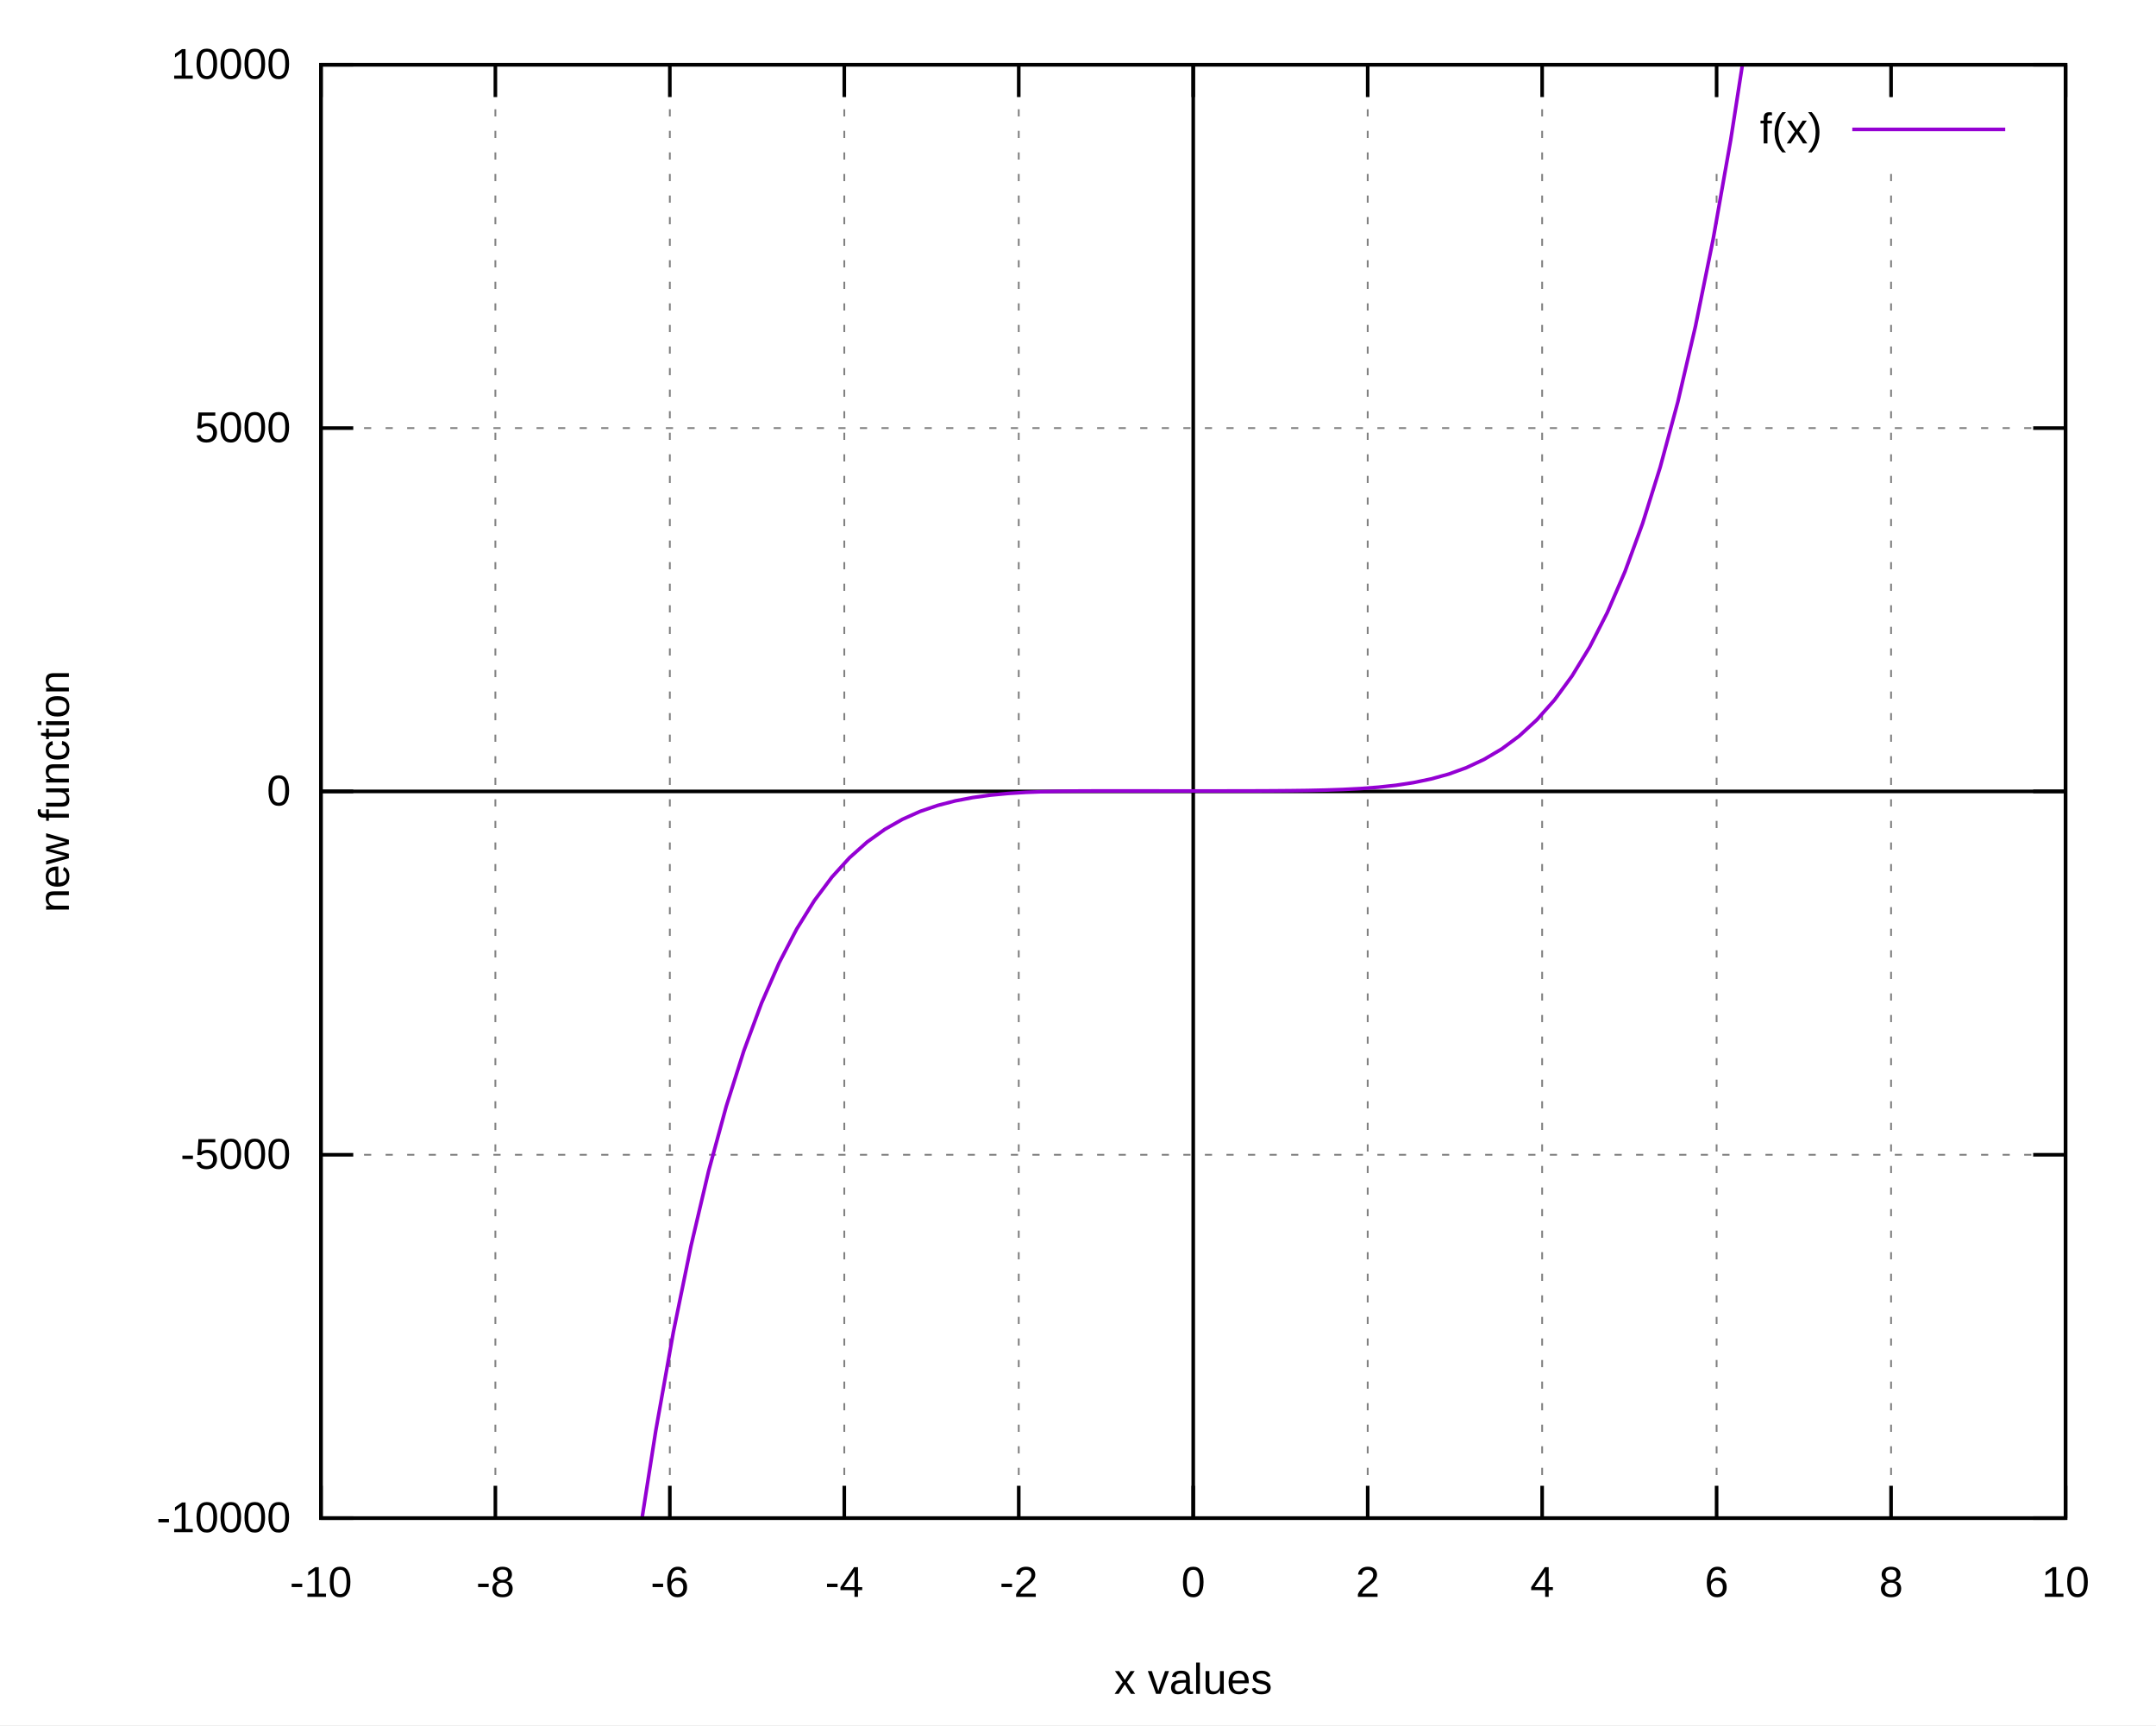
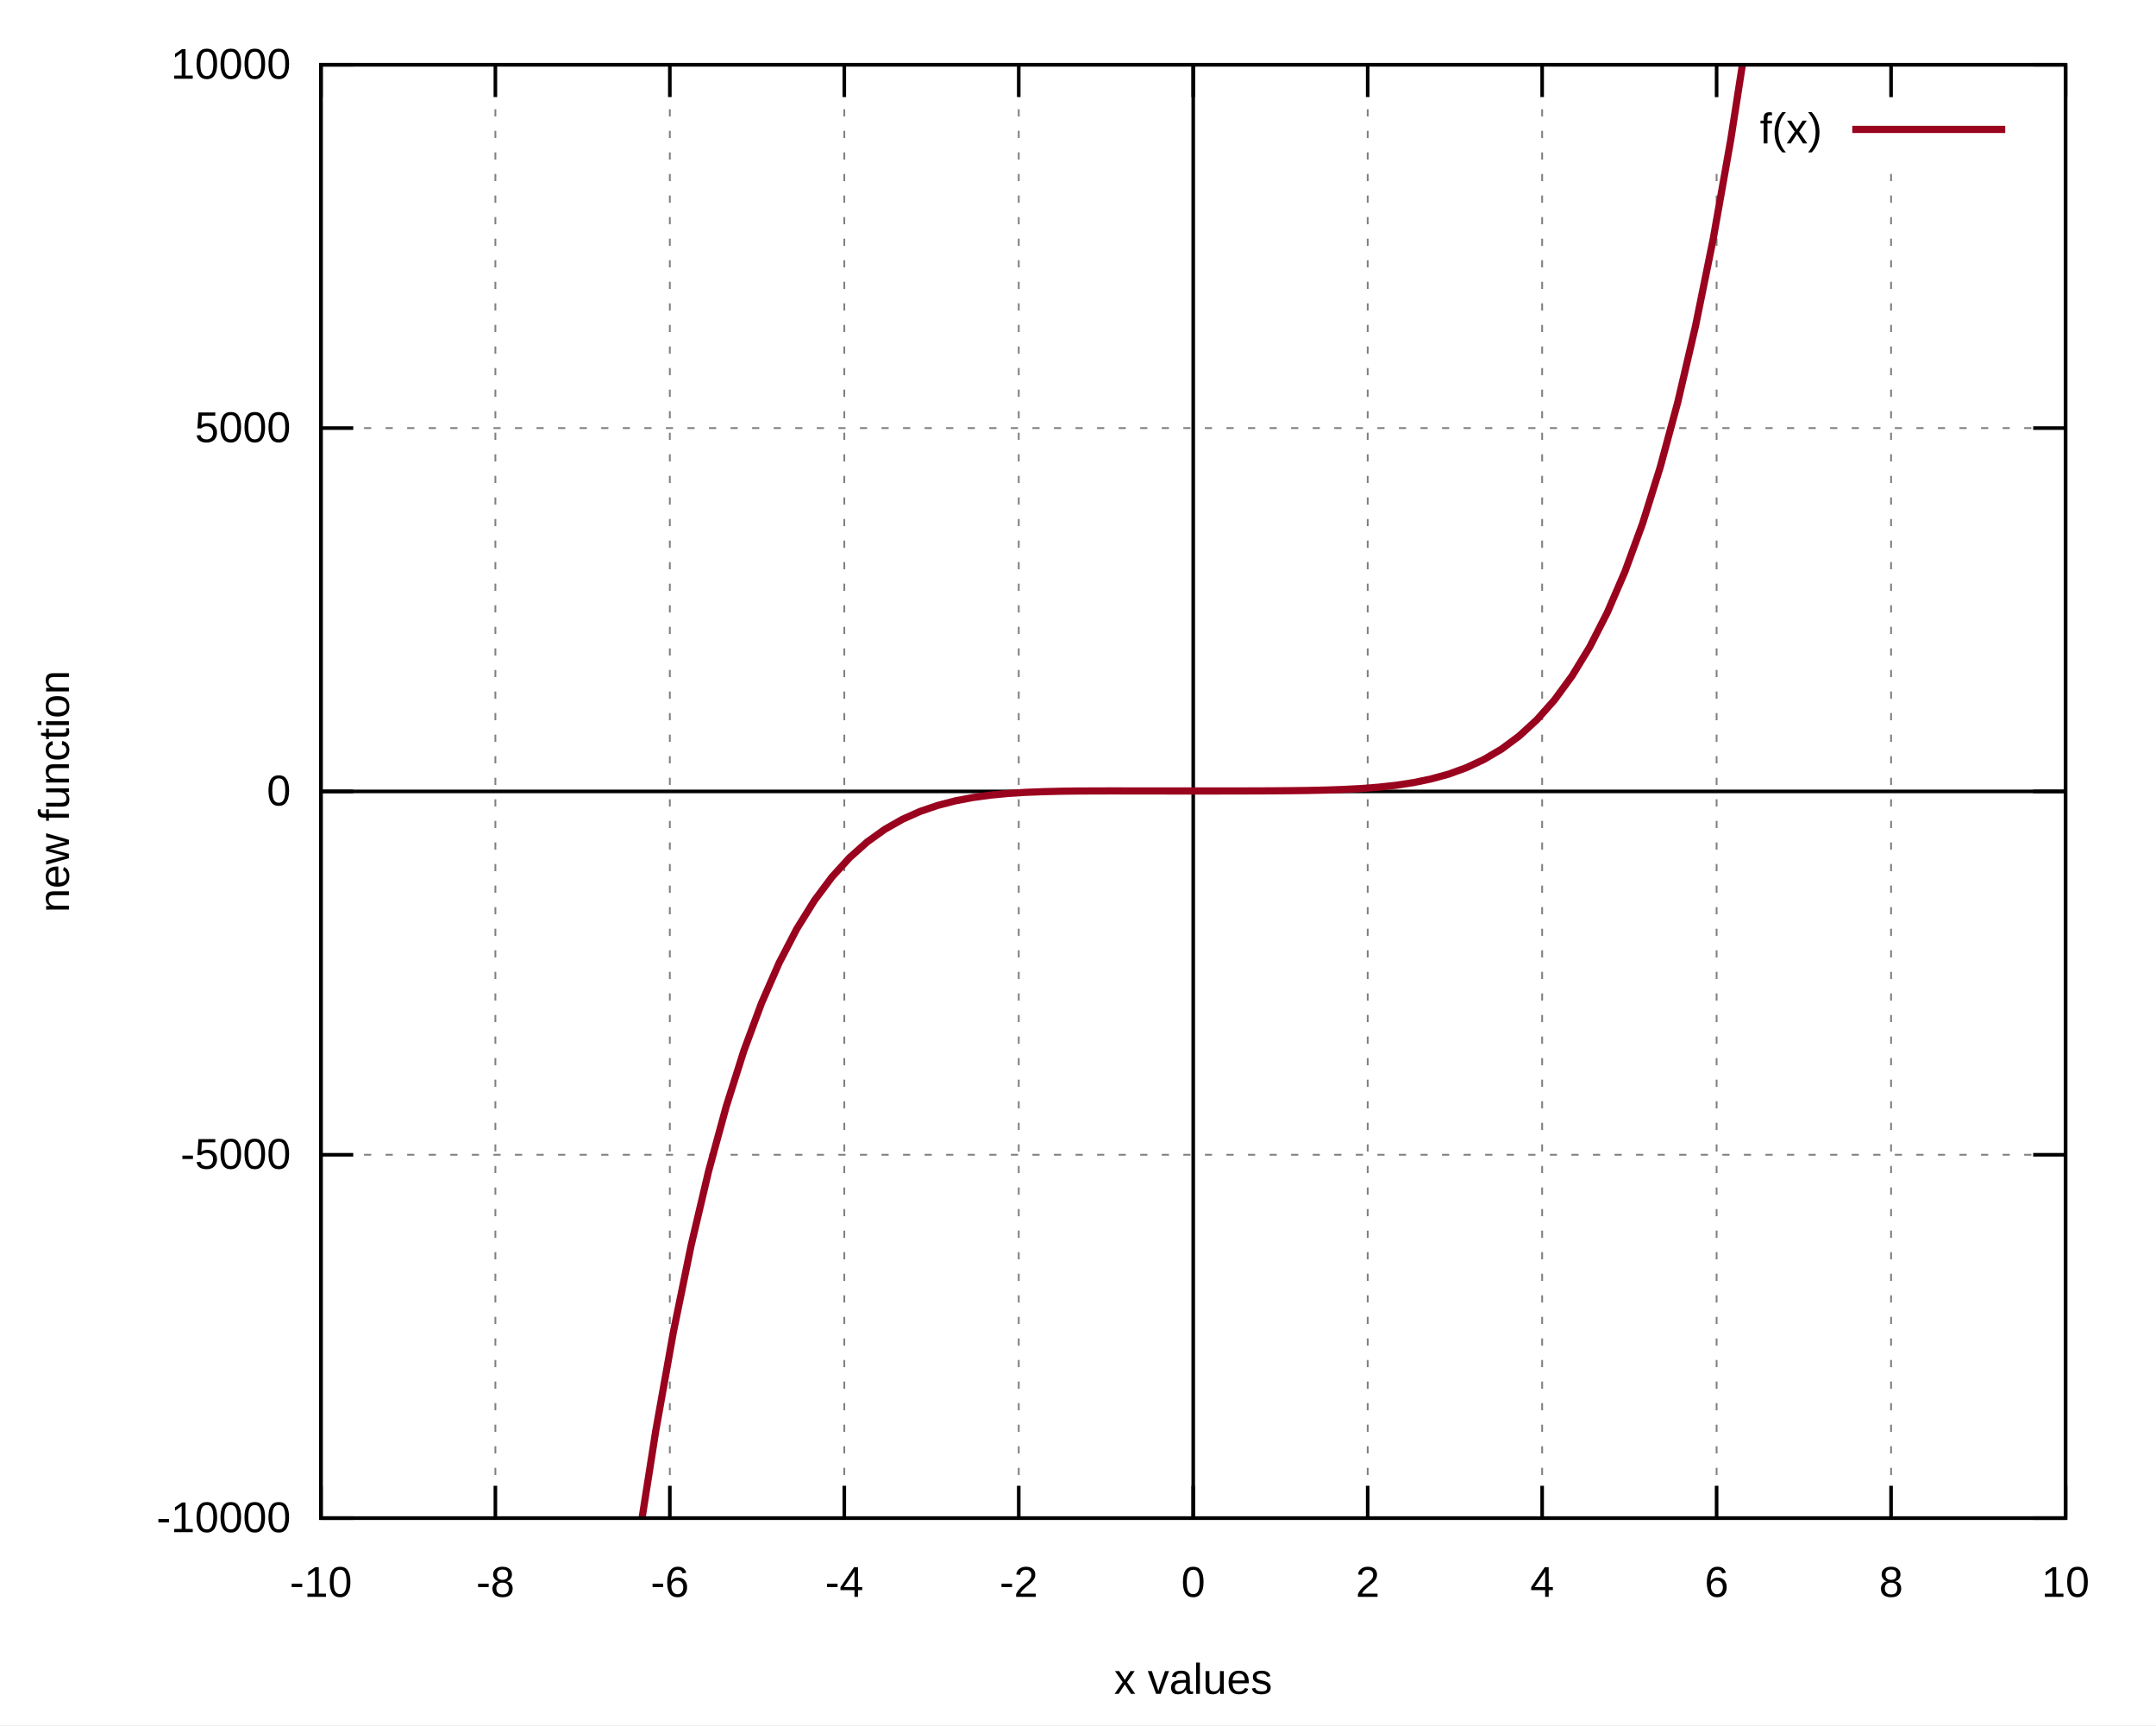
<svg xmlns="http://www.w3.org/2000/svg" xmlns:xlink="http://www.w3.org/1999/xlink" width="600" height="480" viewBox="0 0 600 480">
  <g id="gnuplot_canvas">
    <rect x="0" y="0" width="600" height="480" fill="#ffffff" />
    <defs>
      <circle id="gpDot" r="0.5" stroke-width="0.5" stroke="currentColor" />
      <path id="gpPt0" stroke-width="0.222" stroke="currentColor" d="M-1,0 h2 M0,-1 v2" />
      <path id="gpPt1" stroke-width="0.222" stroke="currentColor" d="M-1,-1 L1,1 M1,-1 L-1,1" />
      <path id="gpPt2" stroke-width="0.222" stroke="currentColor" d="M-1,0 L1,0 M0,-1 L0,1 M-1,-1 L1,1 M-1,1 L1,-1" />
      <rect id="gpPt3" stroke-width="0.222" stroke="currentColor" x="-1" y="-1" width="2" height="2" />
      <rect id="gpPt4" stroke-width="0.222" stroke="currentColor" fill="currentColor" x="-1" y="-1" width="2" height="2" />
      <circle id="gpPt5" stroke-width="0.222" stroke="currentColor" cx="0" cy="0" r="1" />
      <use xlink:href="#gpPt5" id="gpPt6" fill="currentColor" stroke="none" />
      <path id="gpPt7" stroke-width="0.222" stroke="currentColor" d="M0,-1.33 L-1.33,0.67 L1.33,0.67 z" />
      <use xlink:href="#gpPt7" id="gpPt8" fill="currentColor" stroke="none" />
      <use xlink:href="#gpPt7" id="gpPt9" stroke="currentColor" transform="rotate(180)" />
      <use xlink:href="#gpPt9" id="gpPt10" fill="currentColor" stroke="none" />
      <use xlink:href="#gpPt3" id="gpPt11" stroke="currentColor" transform="rotate(45)" />
      <use xlink:href="#gpPt11" id="gpPt12" fill="currentColor" stroke="none" />
      <path id="gpPt13" stroke-width="0.222" stroke="currentColor" d="M0,1.330 L1.265,0.411 L0.782,-1.067 L-0.782,-1.076 L-1.265,0.411 z" />
      <use xlink:href="#gpPt13" id="gpPt14" fill="currentColor" stroke="none" />
      <filter id="textbox" filterUnits="objectBoundingBox" x="0" y="0" height="1" width="1">
        <feFlood flood-color="#FFFFFF" flood-opacity="1" result="bgnd" />
        <feComposite in="SourceGraphic" in2="bgnd" operator="atop" />
      </filter>
      <filter id="greybox" filterUnits="objectBoundingBox" x="0" y="0" height="1" width="1">
        <feFlood flood-color="lightgrey" flood-opacity="1" result="grey" />
        <feComposite in="SourceGraphic" in2="grey" operator="atop" />
      </filter>
    </defs>
-     <g fill="none" color="#FFFFFF" stroke="black" stroke-width="1.00" stroke-linecap="butt" stroke-linejoin="miter">
+     <g fill="none" color="#FFFFFF" stroke="currentColor" stroke-width="1.00" stroke-linecap="butt" stroke-linejoin="miter">
</g>
    <g fill="none" color="black" stroke="currentColor" stroke-width="1.00" stroke-linecap="butt" stroke-linejoin="miter">
</g>
    <g fill="none" color="black" stroke="black" stroke-width="0.50" stroke-linecap="butt" stroke-linejoin="miter">
</g>
    <g fill="none" color="gray" stroke="currentColor" stroke-width="0.50" stroke-linecap="butt" stroke-linejoin="miter">
      <path stroke="gray" stroke-dasharray="2,4" class="gridline" d="M89.31,422.40 L574.82,422.40  " />
    </g>
    <g fill="none" color="gray" stroke="gray" stroke-width="1.00" stroke-linecap="butt" stroke-linejoin="miter">
</g>
    <g fill="none" color="black" stroke="currentColor" stroke-width="1.00" stroke-linecap="butt" stroke-linejoin="miter">
      <path stroke="black" d="M89.31,422.40 L98.31,422.40 M574.82,422.40 L565.82,422.40  " />
      <g transform="translate(80.92,426.30)" stroke="none" fill="black" font-family="Arial" font-size="12.00" text-anchor="end">
        <text>
          <tspan font-family="Arial">-10000</tspan>
        </text>
      </g>
    </g>
    <g fill="none" color="black" stroke="currentColor" stroke-width="1.00" stroke-linecap="butt" stroke-linejoin="miter">
</g>
    <g fill="none" color="black" stroke="black" stroke-width="0.50" stroke-linecap="butt" stroke-linejoin="miter">
</g>
    <g fill="none" color="gray" stroke="currentColor" stroke-width="0.50" stroke-linecap="butt" stroke-linejoin="miter">
      <path stroke="gray" stroke-dasharray="2,4" class="gridline" d="M89.31,321.30 L574.82,321.30  " />
    </g>
    <g fill="none" color="gray" stroke="gray" stroke-width="1.00" stroke-linecap="butt" stroke-linejoin="miter">
</g>
    <g fill="none" color="black" stroke="currentColor" stroke-width="1.00" stroke-linecap="butt" stroke-linejoin="miter">
      <path stroke="black" d="M89.31,321.30 L98.31,321.30 M574.82,321.30 L565.82,321.30  " />
      <g transform="translate(80.92,325.20)" stroke="none" fill="black" font-family="Arial" font-size="12.00" text-anchor="end">
        <text>
          <tspan font-family="Arial">-5000</tspan>
        </text>
      </g>
    </g>
    <g fill="none" color="black" stroke="currentColor" stroke-width="1.00" stroke-linecap="butt" stroke-linejoin="miter">
</g>
    <g fill="none" color="black" stroke="black" stroke-width="0.50" stroke-linecap="butt" stroke-linejoin="miter">
</g>
    <g fill="none" color="gray" stroke="currentColor" stroke-width="0.50" stroke-linecap="butt" stroke-linejoin="miter">
      <path stroke="gray" stroke-dasharray="2,4" class="gridline" d="M89.31,220.20 L574.82,220.20  " />
    </g>
    <g fill="none" color="gray" stroke="gray" stroke-width="1.00" stroke-linecap="butt" stroke-linejoin="miter">
</g>
    <g fill="none" color="black" stroke="currentColor" stroke-width="1.00" stroke-linecap="butt" stroke-linejoin="miter">
      <path stroke="black" d="M89.31,220.20 L98.31,220.20 M574.82,220.20 L565.82,220.20  " />
      <g transform="translate(80.92,224.10)" stroke="none" fill="black" font-family="Arial" font-size="12.00" text-anchor="end">
        <text>
          <tspan font-family="Arial"> 0</tspan>
        </text>
      </g>
    </g>
    <g fill="none" color="black" stroke="currentColor" stroke-width="1.00" stroke-linecap="butt" stroke-linejoin="miter">
</g>
    <g fill="none" color="black" stroke="black" stroke-width="0.50" stroke-linecap="butt" stroke-linejoin="miter">
</g>
    <g fill="none" color="gray" stroke="currentColor" stroke-width="0.50" stroke-linecap="butt" stroke-linejoin="miter">
      <path stroke="gray" stroke-dasharray="2,4" class="gridline" d="M89.31,119.11 L574.82,119.11  " />
    </g>
    <g fill="none" color="gray" stroke="gray" stroke-width="1.00" stroke-linecap="butt" stroke-linejoin="miter">
</g>
    <g fill="none" color="black" stroke="currentColor" stroke-width="1.00" stroke-linecap="butt" stroke-linejoin="miter">
      <path stroke="black" d="M89.31,119.11 L98.31,119.11 M574.82,119.11 L565.82,119.11  " />
      <g transform="translate(80.92,123.01)" stroke="none" fill="black" font-family="Arial" font-size="12.00" text-anchor="end">
        <text>
          <tspan font-family="Arial"> 5000</tspan>
        </text>
      </g>
    </g>
    <g fill="none" color="black" stroke="currentColor" stroke-width="1.00" stroke-linecap="butt" stroke-linejoin="miter">
</g>
    <g fill="none" color="black" stroke="black" stroke-width="0.50" stroke-linecap="butt" stroke-linejoin="miter">
</g>
    <g fill="none" color="gray" stroke="currentColor" stroke-width="0.50" stroke-linecap="butt" stroke-linejoin="miter">
      <path stroke="gray" stroke-dasharray="2,4" class="gridline" d="M89.31,18.01 L574.82,18.01  " />
    </g>
    <g fill="none" color="gray" stroke="gray" stroke-width="1.00" stroke-linecap="butt" stroke-linejoin="miter">
</g>
    <g fill="none" color="black" stroke="currentColor" stroke-width="1.00" stroke-linecap="butt" stroke-linejoin="miter">
      <path stroke="black" d="M89.31,18.01 L98.31,18.01 M574.82,18.01 L565.82,18.01  " />
      <g transform="translate(80.92,21.91)" stroke="none" fill="black" font-family="Arial" font-size="12.00" text-anchor="end">
        <text>
          <tspan font-family="Arial"> 10000</tspan>
        </text>
      </g>
    </g>
    <g fill="none" color="black" stroke="currentColor" stroke-width="1.00" stroke-linecap="butt" stroke-linejoin="miter">
</g>
    <g fill="none" color="black" stroke="black" stroke-width="0.50" stroke-linecap="butt" stroke-linejoin="miter">
</g>
    <g fill="none" color="gray" stroke="currentColor" stroke-width="0.50" stroke-linecap="butt" stroke-linejoin="miter">
      <path stroke="gray" stroke-dasharray="2,4" class="gridline" d="M89.31,422.40 L89.31,18.01  " />
    </g>
    <g fill="none" color="gray" stroke="gray" stroke-width="1.00" stroke-linecap="butt" stroke-linejoin="miter">
</g>
    <g fill="none" color="black" stroke="currentColor" stroke-width="1.00" stroke-linecap="butt" stroke-linejoin="miter">
      <path stroke="black" d="M89.31,422.40 L89.31,413.40 M89.31,18.01 L89.31,27.01  " />
      <g transform="translate(89.31,444.30)" stroke="none" fill="black" font-family="Arial" font-size="12.00" text-anchor="middle">
        <text>
          <tspan font-family="Arial">-10</tspan>
        </text>
      </g>
    </g>
    <g fill="none" color="black" stroke="currentColor" stroke-width="1.00" stroke-linecap="butt" stroke-linejoin="miter">
</g>
    <g fill="none" color="black" stroke="black" stroke-width="0.50" stroke-linecap="butt" stroke-linejoin="miter">
</g>
    <g fill="none" color="gray" stroke="currentColor" stroke-width="0.50" stroke-linecap="butt" stroke-linejoin="miter">
      <path stroke="gray" stroke-dasharray="2,4" class="gridline" d="M137.86,422.40 L137.86,18.01  " />
    </g>
    <g fill="none" color="gray" stroke="gray" stroke-width="1.00" stroke-linecap="butt" stroke-linejoin="miter">
</g>
    <g fill="none" color="black" stroke="currentColor" stroke-width="1.00" stroke-linecap="butt" stroke-linejoin="miter">
      <path stroke="black" d="M137.86,422.40 L137.86,413.40 M137.86,18.01 L137.86,27.01  " />
      <g transform="translate(137.86,444.30)" stroke="none" fill="black" font-family="Arial" font-size="12.00" text-anchor="middle">
        <text>
          <tspan font-family="Arial">-8</tspan>
        </text>
      </g>
    </g>
    <g fill="none" color="black" stroke="currentColor" stroke-width="1.00" stroke-linecap="butt" stroke-linejoin="miter">
</g>
    <g fill="none" color="black" stroke="black" stroke-width="0.50" stroke-linecap="butt" stroke-linejoin="miter">
</g>
    <g fill="none" color="gray" stroke="currentColor" stroke-width="0.50" stroke-linecap="butt" stroke-linejoin="miter">
      <path stroke="gray" stroke-dasharray="2,4" class="gridline" d="M186.41,422.40 L186.41,18.01  " />
    </g>
    <g fill="none" color="gray" stroke="gray" stroke-width="1.00" stroke-linecap="butt" stroke-linejoin="miter">
</g>
    <g fill="none" color="black" stroke="currentColor" stroke-width="1.00" stroke-linecap="butt" stroke-linejoin="miter">
      <path stroke="black" d="M186.41,422.40 L186.41,413.40 M186.41,18.01 L186.41,27.01  " />
      <g transform="translate(186.41,444.30)" stroke="none" fill="black" font-family="Arial" font-size="12.00" text-anchor="middle">
        <text>
          <tspan font-family="Arial">-6</tspan>
        </text>
      </g>
    </g>
    <g fill="none" color="black" stroke="currentColor" stroke-width="1.00" stroke-linecap="butt" stroke-linejoin="miter">
</g>
    <g fill="none" color="black" stroke="black" stroke-width="0.50" stroke-linecap="butt" stroke-linejoin="miter">
</g>
    <g fill="none" color="gray" stroke="currentColor" stroke-width="0.50" stroke-linecap="butt" stroke-linejoin="miter">
      <path stroke="gray" stroke-dasharray="2,4" class="gridline" d="M234.96,422.40 L234.96,18.01  " />
    </g>
    <g fill="none" color="gray" stroke="gray" stroke-width="1.00" stroke-linecap="butt" stroke-linejoin="miter">
</g>
    <g fill="none" color="black" stroke="currentColor" stroke-width="1.00" stroke-linecap="butt" stroke-linejoin="miter">
      <path stroke="black" d="M234.96,422.40 L234.96,413.40 M234.96,18.01 L234.96,27.01  " />
      <g transform="translate(234.96,444.30)" stroke="none" fill="black" font-family="Arial" font-size="12.00" text-anchor="middle">
        <text>
          <tspan font-family="Arial">-4</tspan>
        </text>
      </g>
    </g>
    <g fill="none" color="black" stroke="currentColor" stroke-width="1.00" stroke-linecap="butt" stroke-linejoin="miter">
</g>
    <g fill="none" color="black" stroke="black" stroke-width="0.50" stroke-linecap="butt" stroke-linejoin="miter">
</g>
    <g fill="none" color="gray" stroke="currentColor" stroke-width="0.50" stroke-linecap="butt" stroke-linejoin="miter">
      <path stroke="gray" stroke-dasharray="2,4" class="gridline" d="M283.51,422.40 L283.51,18.01  " />
    </g>
    <g fill="none" color="gray" stroke="gray" stroke-width="1.00" stroke-linecap="butt" stroke-linejoin="miter">
</g>
    <g fill="none" color="black" stroke="currentColor" stroke-width="1.00" stroke-linecap="butt" stroke-linejoin="miter">
      <path stroke="black" d="M283.51,422.40 L283.51,413.40 M283.51,18.01 L283.51,27.01  " />
      <g transform="translate(283.51,444.30)" stroke="none" fill="black" font-family="Arial" font-size="12.00" text-anchor="middle">
        <text>
          <tspan font-family="Arial">-2</tspan>
        </text>
      </g>
    </g>
    <g fill="none" color="black" stroke="currentColor" stroke-width="1.00" stroke-linecap="butt" stroke-linejoin="miter">
</g>
    <g fill="none" color="black" stroke="black" stroke-width="0.50" stroke-linecap="butt" stroke-linejoin="miter">
</g>
    <g fill="none" color="gray" stroke="currentColor" stroke-width="0.50" stroke-linecap="butt" stroke-linejoin="miter">
      <path stroke="gray" stroke-dasharray="2,4" class="gridline" d="M332.07,422.40 L332.07,18.01  " />
    </g>
    <g fill="none" color="gray" stroke="gray" stroke-width="1.00" stroke-linecap="butt" stroke-linejoin="miter">
</g>
    <g fill="none" color="black" stroke="currentColor" stroke-width="1.00" stroke-linecap="butt" stroke-linejoin="miter">
      <path stroke="black" d="M332.07,422.40 L332.07,413.40 M332.07,18.01 L332.07,27.01  " />
      <g transform="translate(332.07,444.30)" stroke="none" fill="black" font-family="Arial" font-size="12.00" text-anchor="middle">
        <text>
          <tspan font-family="Arial"> 0</tspan>
        </text>
      </g>
    </g>
    <g fill="none" color="black" stroke="currentColor" stroke-width="1.00" stroke-linecap="butt" stroke-linejoin="miter">
</g>
    <g fill="none" color="black" stroke="black" stroke-width="0.50" stroke-linecap="butt" stroke-linejoin="miter">
</g>
    <g fill="none" color="gray" stroke="currentColor" stroke-width="0.50" stroke-linecap="butt" stroke-linejoin="miter">
      <path stroke="gray" stroke-dasharray="2,4" class="gridline" d="M380.62,422.40 L380.62,18.01  " />
    </g>
    <g fill="none" color="gray" stroke="gray" stroke-width="1.00" stroke-linecap="butt" stroke-linejoin="miter">
</g>
    <g fill="none" color="black" stroke="currentColor" stroke-width="1.00" stroke-linecap="butt" stroke-linejoin="miter">
      <path stroke="black" d="M380.62,422.40 L380.62,413.40 M380.62,18.01 L380.62,27.01  " />
      <g transform="translate(380.62,444.30)" stroke="none" fill="black" font-family="Arial" font-size="12.00" text-anchor="middle">
        <text>
          <tspan font-family="Arial"> 2</tspan>
        </text>
      </g>
    </g>
    <g fill="none" color="black" stroke="currentColor" stroke-width="1.00" stroke-linecap="butt" stroke-linejoin="miter">
</g>
    <g fill="none" color="black" stroke="black" stroke-width="0.50" stroke-linecap="butt" stroke-linejoin="miter">
</g>
    <g fill="none" color="gray" stroke="currentColor" stroke-width="0.50" stroke-linecap="butt" stroke-linejoin="miter">
      <path stroke="gray" stroke-dasharray="2,4" class="gridline" d="M429.17,422.40 L429.17,18.01  " />
    </g>
    <g fill="none" color="gray" stroke="gray" stroke-width="1.00" stroke-linecap="butt" stroke-linejoin="miter">
</g>
    <g fill="none" color="black" stroke="currentColor" stroke-width="1.00" stroke-linecap="butt" stroke-linejoin="miter">
      <path stroke="black" d="M429.17,422.40 L429.17,413.40 M429.17,18.01 L429.17,27.01  " />
      <g transform="translate(429.17,444.30)" stroke="none" fill="black" font-family="Arial" font-size="12.00" text-anchor="middle">
        <text>
          <tspan font-family="Arial"> 4</tspan>
        </text>
      </g>
    </g>
    <g fill="none" color="black" stroke="currentColor" stroke-width="1.00" stroke-linecap="butt" stroke-linejoin="miter">
</g>
    <g fill="none" color="black" stroke="black" stroke-width="0.50" stroke-linecap="butt" stroke-linejoin="miter">
</g>
    <g fill="none" color="gray" stroke="currentColor" stroke-width="0.50" stroke-linecap="butt" stroke-linejoin="miter">
      <path stroke="gray" stroke-dasharray="2,4" class="gridline" d="M477.72,422.40 L477.72,45.01 M477.72,27.01 L477.72,18.01  " />
    </g>
    <g fill="none" color="gray" stroke="gray" stroke-width="1.00" stroke-linecap="butt" stroke-linejoin="miter">
</g>
    <g fill="none" color="black" stroke="currentColor" stroke-width="1.00" stroke-linecap="butt" stroke-linejoin="miter">
      <path stroke="black" d="M477.72,422.40 L477.72,413.40 M477.72,18.01 L477.72,27.01  " />
      <g transform="translate(477.72,444.30)" stroke="none" fill="black" font-family="Arial" font-size="12.00" text-anchor="middle">
        <text>
          <tspan font-family="Arial"> 6</tspan>
        </text>
      </g>
    </g>
    <g fill="none" color="black" stroke="currentColor" stroke-width="1.00" stroke-linecap="butt" stroke-linejoin="miter">
</g>
    <g fill="none" color="black" stroke="black" stroke-width="0.50" stroke-linecap="butt" stroke-linejoin="miter">
</g>
    <g fill="none" color="gray" stroke="currentColor" stroke-width="0.50" stroke-linecap="butt" stroke-linejoin="miter">
      <path stroke="gray" stroke-dasharray="2,4" class="gridline" d="M526.27,422.40 L526.27,45.01 M526.27,27.01 L526.27,18.01  " />
    </g>
    <g fill="none" color="gray" stroke="gray" stroke-width="1.00" stroke-linecap="butt" stroke-linejoin="miter">
</g>
    <g fill="none" color="black" stroke="currentColor" stroke-width="1.00" stroke-linecap="butt" stroke-linejoin="miter">
      <path stroke="black" d="M526.27,422.40 L526.27,413.40 M526.27,18.01 L526.27,27.01  " />
      <g transform="translate(526.27,444.30)" stroke="none" fill="black" font-family="Arial" font-size="12.00" text-anchor="middle">
        <text>
          <tspan font-family="Arial"> 8</tspan>
        </text>
      </g>
    </g>
    <g fill="none" color="black" stroke="currentColor" stroke-width="1.00" stroke-linecap="butt" stroke-linejoin="miter">
</g>
    <g fill="none" color="black" stroke="black" stroke-width="0.50" stroke-linecap="butt" stroke-linejoin="miter">
</g>
    <g fill="none" color="gray" stroke="currentColor" stroke-width="0.50" stroke-linecap="butt" stroke-linejoin="miter">
      <path stroke="gray" stroke-dasharray="2,4" class="gridline" d="M574.82,422.40 L574.82,18.01  " />
    </g>
    <g fill="none" color="gray" stroke="gray" stroke-width="1.00" stroke-linecap="butt" stroke-linejoin="miter">
</g>
    <g fill="none" color="black" stroke="currentColor" stroke-width="1.00" stroke-linecap="butt" stroke-linejoin="miter">
      <path stroke="black" d="M574.82,422.40 L574.82,413.40 M574.82,18.01 L574.82,27.01  " />
      <g transform="translate(574.82,444.30)" stroke="none" fill="black" font-family="Arial" font-size="12.00" text-anchor="middle">
        <text>
          <tspan font-family="Arial"> 10</tspan>
        </text>
      </g>
    </g>
    <g fill="none" color="black" stroke="currentColor" stroke-width="1.00" stroke-linecap="butt" stroke-linejoin="miter">
</g>
    <g fill="none" color="black" stroke="currentColor" stroke-width="1.00" stroke-linecap="butt" stroke-linejoin="miter">
      <path stroke="rgb(  0,   0,   0)" d="M89.31,220.20 L574.82,220.20  " />
    </g>
    <g fill="none" color="black" stroke="currentColor" stroke-width="1.00" stroke-linecap="butt" stroke-linejoin="miter">
      <path stroke="rgb(  0,   0,   0)" d="M332.07,422.40 L332.07,18.01  " />
    </g>
    <g fill="none" color="black" stroke="currentColor" stroke-width="1.00" stroke-linecap="butt" stroke-linejoin="miter">
      <path stroke="black" d="M89.31,18.01 L89.31,422.40 L574.82,422.40 L574.82,18.01 L89.31,18.01 Z  " />
    </g>
    <g fill="none" color="black" stroke="currentColor" stroke-width="1.00" stroke-linecap="butt" stroke-linejoin="miter">
</g>
    <g id="gnuplot_plot_1">
-       <g fill="none" color="black" stroke="currentColor" stroke-width="1.00" stroke-linecap="butt" stroke-linejoin="miter">
+       <g fill="none" color="#FFFFFF" stroke="black" stroke-width="2.00" stroke-linecap="butt" stroke-linejoin="miter">
+ </g>
+       <g fill="none" color="black" stroke="currentColor" stroke-width="2.00" stroke-linecap="butt" stroke-linejoin="miter">
        <g transform="translate(507.09,39.91)" stroke="none" fill="black" font-family="Arial" font-size="12.00" text-anchor="end">
          <text>f(x)</text>
        </g>
      </g>
-       <g fill="none" color="black" stroke="currentColor" stroke-width="1.00" stroke-linecap="butt" stroke-linejoin="miter">
-         <path stroke="rgb(148,   0, 211)" d="M515.48,36.01 L558.04,36.01 M178.68,422.40 L182.49,398.12 L187.39,370.65 L192.30,346.67 L197.20,325.84 L202.11,307.84   L207.01,292.37 L211.91,279.15 L216.82,267.93 L221.72,258.48 L226.63,250.58 L231.53,244.02 L236.43,238.64 L241.34,234.26   L246.24,230.75 L251.15,227.96 L256.05,225.77 L260.95,224.10 L265.86,222.83 L270.76,221.90 L275.67,221.23 L280.57,220.77   L285.48,220.46 L290.38,220.27 L295.28,220.15 L300.19,220.09 L305.09,220.07 L310.00,220.06 L314.90,220.07 L319.80,220.07   L324.71,220.08 L329.61,220.08 L334.52,220.08 L339.42,220.08 L344.33,220.07 L349.23,220.06 L354.13,220.04 L359.04,220.00   L363.94,219.94 L368.85,219.83 L373.75,219.66 L378.65,219.41 L383.56,219.03 L388.46,218.50 L393.37,217.75 L398.27,216.73   L403.18,215.38 L408.08,213.60 L412.98,211.31 L417.89,208.41 L422.79,204.78 L427.70,200.27 L432.60,194.76 L437.50,188.06   L442.41,180.01 L447.31,170.41 L452.22,159.03 L457.12,145.65 L462.02,130.01 L466.93,111.83 L471.83,90.81 L476.74,66.64   L481.64,38.97 L484.90,18.01  " />
-       </g>
-     </g>
-     <g fill="none" color="#FFFFFF" stroke="rgb(148,   0, 211)" stroke-width="2.00" stroke-linecap="butt" stroke-linejoin="miter">
- </g>
+       <g fill="none" color="black" stroke="currentColor" stroke-width="2.00" stroke-linecap="butt" stroke-linejoin="miter">
+         <path stroke="rgb(154,   3,  30)" d="M515.48,36.01 L558.04,36.01 M178.68,422.40 L182.49,398.12 L187.39,370.65 L192.30,346.67 L197.20,325.84 L202.11,307.84   L207.01,292.37 L211.91,279.15 L216.82,267.93 L221.72,258.48 L226.63,250.58 L231.53,244.02 L236.43,238.64 L241.34,234.26   L246.24,230.75 L251.15,227.96 L256.05,225.77 L260.95,224.10 L265.86,222.83 L270.76,221.90 L275.67,221.23 L280.57,220.77   L285.48,220.46 L290.38,220.27 L295.28,220.15 L300.19,220.09 L305.09,220.07 L310.00,220.06 L314.90,220.07 L319.80,220.07   L324.71,220.08 L329.61,220.08 L334.52,220.08 L339.42,220.08 L344.33,220.07 L349.23,220.06 L354.13,220.04 L359.04,220.00   L363.94,219.94 L368.85,219.83 L373.75,219.66 L378.65,219.41 L383.56,219.03 L388.46,218.50 L393.37,217.75 L398.27,216.73   L403.18,215.38 L408.08,213.60 L412.98,211.31 L417.89,208.41 L422.79,204.78 L427.70,200.27 L432.60,194.76 L437.50,188.06   L442.41,180.01 L447.31,170.41 L452.22,159.03 L457.12,145.65 L462.02,130.01 L466.93,111.83 L471.83,90.81 L476.74,66.64   L481.64,38.97 L484.90,18.01  " />
+       </g>
+     </g>
    <g fill="none" color="black" stroke="currentColor" stroke-width="2.00" stroke-linecap="butt" stroke-linejoin="miter">
</g>
    <g fill="none" color="black" stroke="black" stroke-width="1.00" stroke-linecap="butt" stroke-linejoin="miter">
</g>
    <g fill="none" color="black" stroke="currentColor" stroke-width="1.00" stroke-linecap="butt" stroke-linejoin="miter">
      <path stroke="black" d="M89.31,18.01 L89.31,422.40 L574.82,422.40 L574.82,18.01 L89.31,18.01 Z  " />
      <g transform="translate(19.18,220.21) rotate(270.00)" stroke="none" fill="black" font-family="Arial" font-size="12.00" text-anchor="middle">
        <text>
          <tspan font-family="Arial">new function</tspan>
        </text>
      </g>
    </g>
    <g fill="none" color="black" stroke="currentColor" stroke-width="1.00" stroke-linecap="butt" stroke-linejoin="miter">
      <g transform="translate(332.06,471.30)" stroke="none" fill="black" font-family="Arial" font-size="12.00" text-anchor="middle">
        <text>
          <tspan font-family="Arial">x values</tspan>
        </text>
      </g>
    </g>
    <g fill="none" color="black" stroke="currentColor" stroke-width="1.00" stroke-linecap="butt" stroke-linejoin="miter">
</g>
    <g fill="none" color="black" stroke="currentColor" stroke-width="1.00" stroke-linecap="butt" stroke-linejoin="miter">
</g>
  </g>
</svg>
